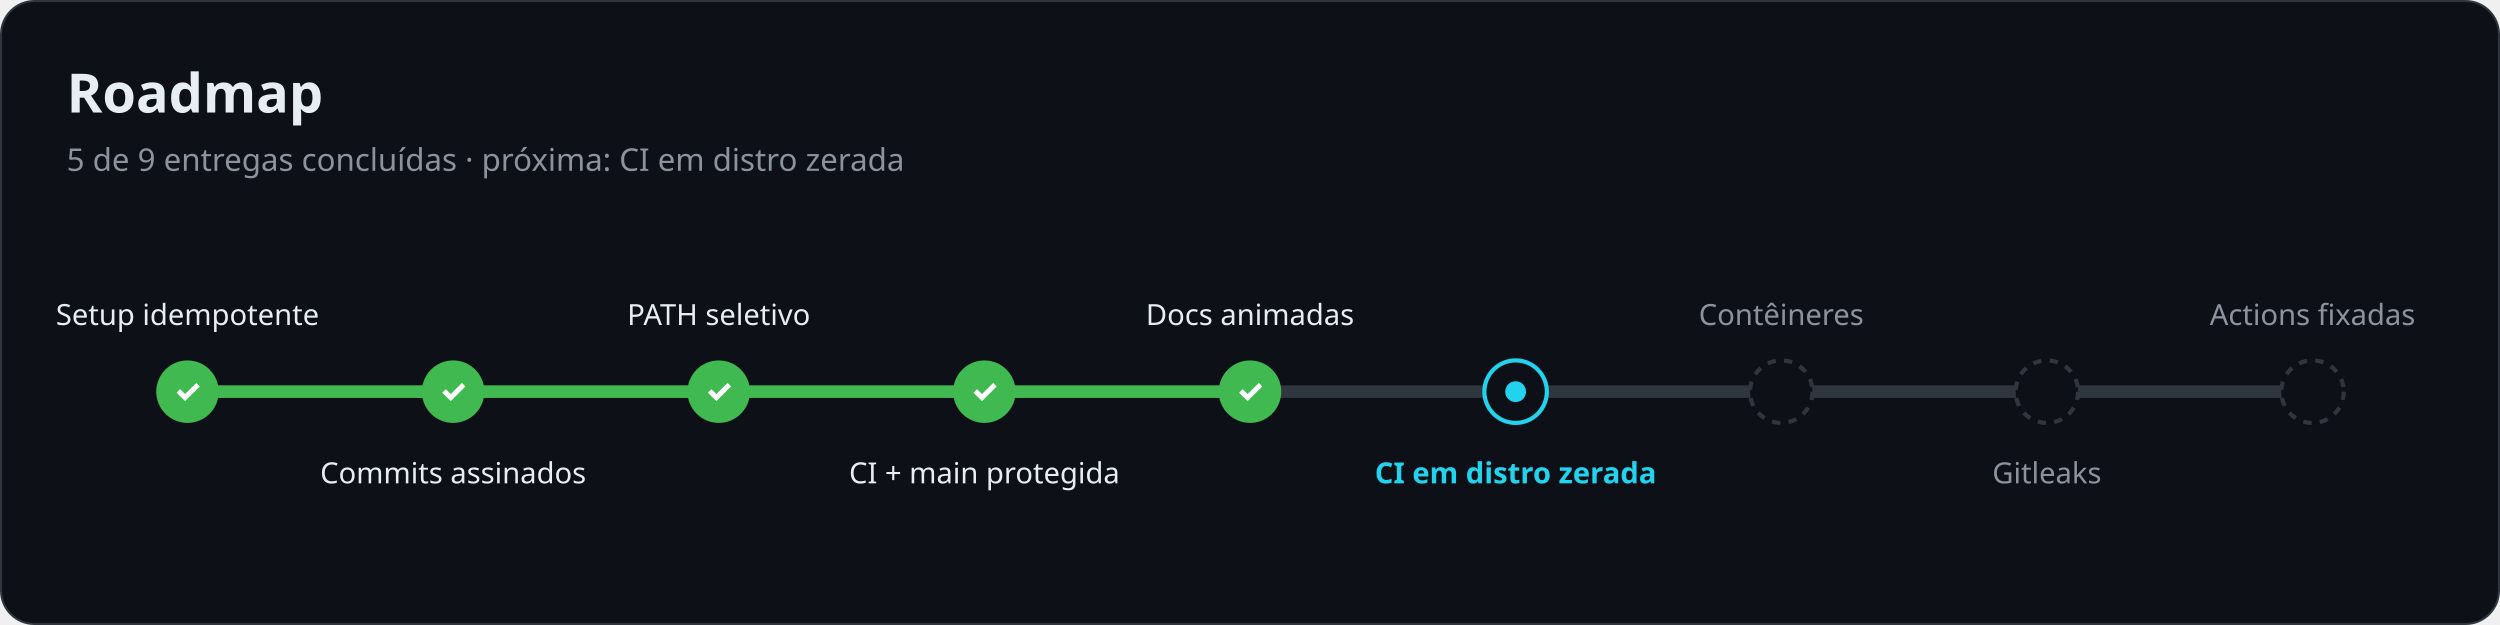
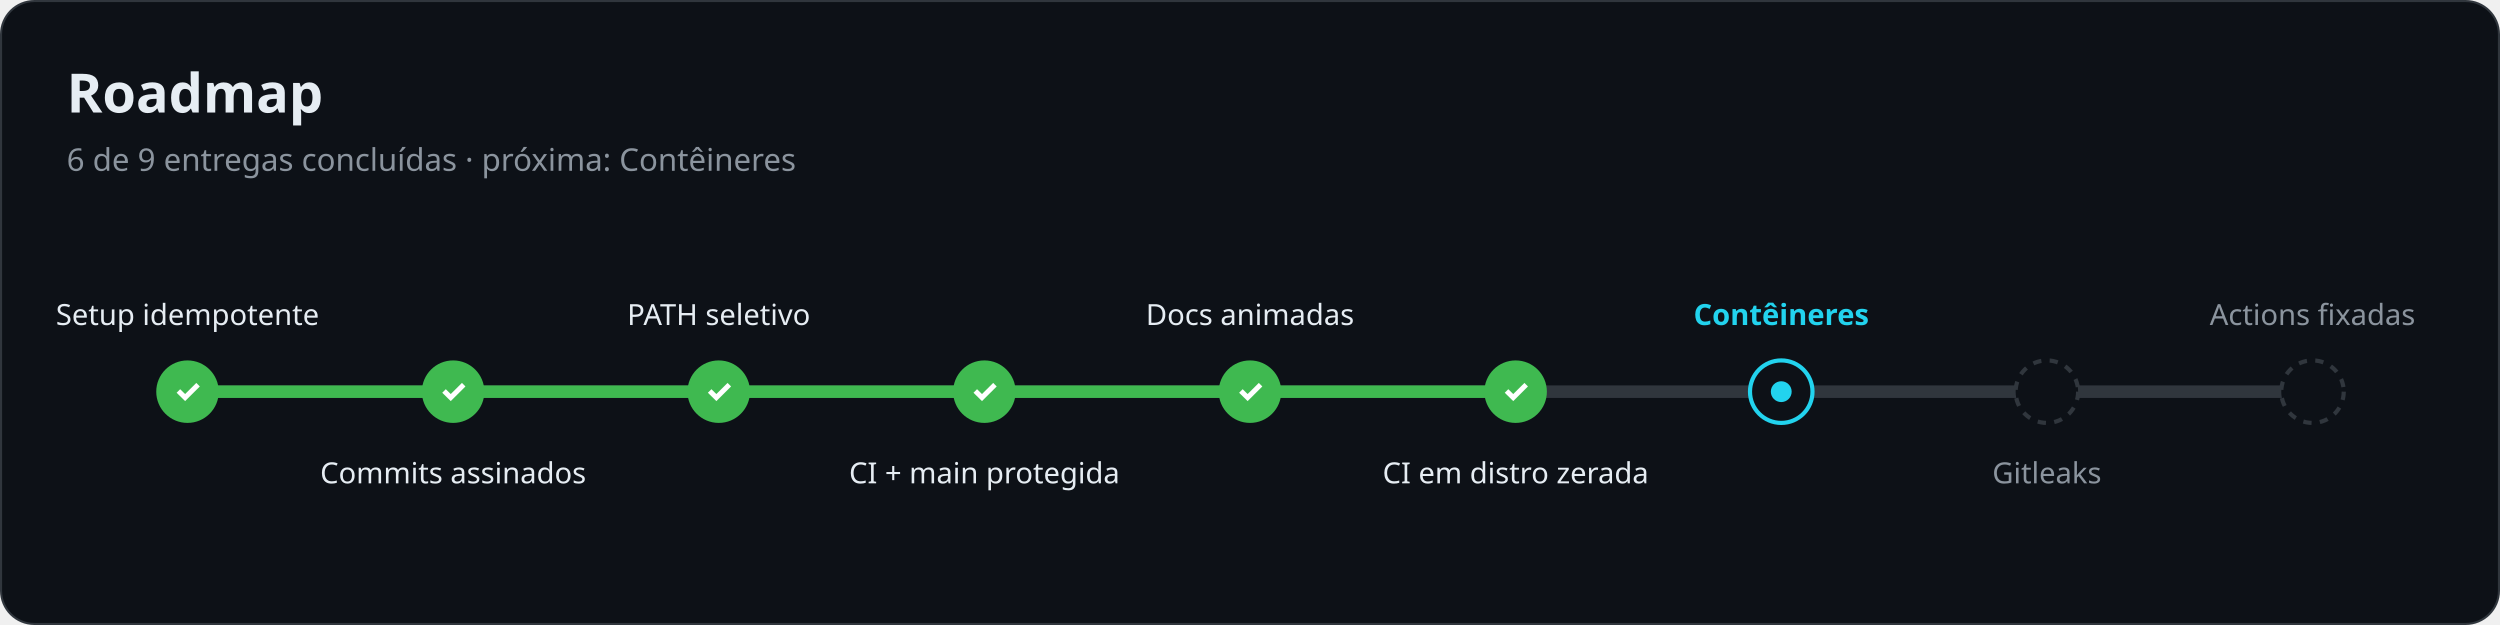
<svg xmlns="http://www.w3.org/2000/svg" width="1200" height="300" viewBox="0 0 1200 300" role="img" aria-labelledby="title desc">
  <style>text { font-family: -apple-system, BlinkMacSystemFont, 'Segoe UI', 'Noto Sans', Helvetica, Arial, sans-serif; } .title { font-size: 26px; font-weight: 800; fill: #e6edf3; } .sub { font-size: 15px; fill: #8b949e; } .mono { font-family: ui-monospace, SFMono-Regular, 'Cascadia Code', Consolas, 'DejaVu Sans Mono', 'Liberation Mono', monospace; }  .label { font-size: 14px; fill: #8b949e; } .label.done { fill: #e6edf3; } .label.next { fill: #22d3ee; font-weight: 700; } .check { font-size: 15px; font-weight: 800; fill: #ffffff; } .rfill { transform-box: fill-box; transform-origin: left center; animation: grow 1.4s 0.3s linear both; } @keyframes grow { from { transform: scaleX(0); } to { transform: scaleX(1); } } .pop { transform-box: fill-box; transform-origin: center; animation: pop 0.45s cubic-bezier(.3,1.6,.5,1) both; } @keyframes pop { from { opacity: 0; transform: scale(0.4); } to { opacity: 1; transform: scale(1); } } .fade { animation: fade 0.5s ease-out both; } @keyframes fade { from { opacity: 0; } to { opacity: 1; } } .ring { fill: none; stroke: #22d3ee; stroke-width: 2; opacity: 0; transform-box: fill-box; transform-origin: center; animation: ring 2s 2.2s ease-out infinite; } @keyframes ring { 0% { transform: scale(0.9); opacity: 0.7; } 100% { transform: scale(2); opacity: 0; } } @media (prefers-reduced-motion: reduce) { * { animation: none !important; } }</style>
  <rect x="0.5" y="0.5" width="1199" height="299" rx="16" fill="#0d1117" stroke="#30363d" />
  <text x="32" y="54" class="title">Roadmap</text>
-   <text x="32" y="82" class="sub">5 de 9 entregas concluídas · próxima: CI em distro zerada</text>
+   <text x="32" y="82" class="sub">6 de 9 entregas concluídas · próxima: Contêineres</text>
  <rect x="90" y="185" width="1020" height="6" rx="3" fill="#30363d" />
-   <rect class="rfill" x="90" y="185" width="510.0" height="6" rx="3" fill="#3fb950" />
+   <rect class="rfill" x="90" y="185" width="637.5" height="6" rx="3" fill="#3fb950" />
  <g class="pop" style="animation-delay:0.30s">
    <circle cx="90.0" cy="188" r="15" fill="#3fb950" />
    <text x="90.0" y="193" text-anchor="middle" class="check">✓</text>
  </g>
  <text x="90.0" y="156" text-anchor="middle" class="label done fade" style="animation-delay:0.30s">Setup idempotente</text>
-   <g class="pop" style="animation-delay:0.65s">
+   <g class="pop" style="animation-delay:0.58s">
    <circle cx="217.5" cy="188" r="15" fill="#3fb950" />
    <text x="217.5" y="193" text-anchor="middle" class="check">✓</text>
  </g>
-   <text x="217.5" y="232" text-anchor="middle" class="label done fade" style="animation-delay:0.65s">Commits assinados</text>
-   <g class="pop" style="animation-delay:1.00s">
+   <text x="217.5" y="232" text-anchor="middle" class="label done fade" style="animation-delay:0.58s">Commits assinados</text>
+   <g class="pop" style="animation-delay:0.86s">
    <circle cx="345.0" cy="188" r="15" fill="#3fb950" />
    <text x="345.0" y="193" text-anchor="middle" class="check">✓</text>
  </g>
-   <text x="345.0" y="156" text-anchor="middle" class="label done fade" style="animation-delay:1.00s">PATH seletivo</text>
-   <g class="pop" style="animation-delay:1.35s">
+   <text x="345.0" y="156" text-anchor="middle" class="label done fade" style="animation-delay:0.86s">PATH seletivo</text>
+   <g class="pop" style="animation-delay:1.14s">
    <circle cx="472.5" cy="188" r="15" fill="#3fb950" />
    <text x="472.5" y="193" text-anchor="middle" class="check">✓</text>
  </g>
-   <text x="472.5" y="232" text-anchor="middle" class="label done fade" style="animation-delay:1.35s">CI + main protegida</text>
-   <g class="pop" style="animation-delay:1.70s">
+   <text x="472.5" y="232" text-anchor="middle" class="label done fade" style="animation-delay:1.14s">CI + main protegida</text>
+   <g class="pop" style="animation-delay:1.42s">
    <circle cx="600.0" cy="188" r="15" fill="#3fb950" />
    <text x="600.0" y="193" text-anchor="middle" class="check">✓</text>
  </g>
-   <text x="600.0" y="156" text-anchor="middle" class="label done fade" style="animation-delay:1.70s">Docs animadas</text>
+   <text x="600.0" y="156" text-anchor="middle" class="label done fade" style="animation-delay:1.42s">Docs animadas</text>
+   <g class="pop" style="animation-delay:1.70s">
+     <circle cx="727.5" cy="188" r="15" fill="#3fb950" />
+     <text x="727.5" y="193" text-anchor="middle" class="check">✓</text>
+   </g>
+   <text x="727.5" y="232" text-anchor="middle" class="label done fade" style="animation-delay:1.70s">CI em distro zerada</text>
  <g class="pop" style="animation-delay:1.90s">
-     <circle class="ring" cx="727.5" cy="188" r="15" />
-     <circle cx="727.5" cy="188" r="15" fill="#0d1117" stroke="#22d3ee" stroke-width="2" />
-     <circle cx="727.5" cy="188" r="5" fill="#22d3ee" />
+     <circle class="ring" cx="855.0" cy="188" r="15" />
+     <circle cx="855.0" cy="188" r="15" fill="#0d1117" stroke="#22d3ee" stroke-width="2" />
+     <circle cx="855.0" cy="188" r="5" fill="#22d3ee" />
  </g>
-   <text x="727.5" y="232" text-anchor="middle" class="label next fade" style="animation-delay:1.90s">CI em distro zerada</text>
+   <text x="855.0" y="156" text-anchor="middle" class="label next fade" style="animation-delay:1.90s">Contêineres</text>
  <g class="pop" style="animation-delay:2.02s">
-     <circle cx="855.0" cy="188" r="15" fill="#0d1117" stroke="#30363d" stroke-width="2" stroke-dasharray="4 4" />
-   </g>
-   <text x="855.0" y="156" text-anchor="middle" class="label todo fade" style="animation-delay:2.02s">Contêineres</text>
-   <g class="pop" style="animation-delay:2.14s">
    <circle cx="982.5" cy="188" r="15" fill="#0d1117" stroke="#30363d" stroke-width="2" stroke-dasharray="4 4" />
  </g>
-   <text x="982.5" y="232" text-anchor="middle" class="label todo fade" style="animation-delay:2.14s">Gitleaks</text>
-   <g class="pop" style="animation-delay:2.26s">
+   <text x="982.5" y="232" text-anchor="middle" class="label todo fade" style="animation-delay:2.02s">Gitleaks</text>
+   <g class="pop" style="animation-delay:2.14s">
    <circle cx="1110.0" cy="188" r="15" fill="#0d1117" stroke="#30363d" stroke-width="2" stroke-dasharray="4 4" />
  </g>
-   <text x="1110.0" y="156" text-anchor="middle" class="label todo fade" style="animation-delay:2.26s">Actions fixadas</text>
+   <text x="1110.0" y="156" text-anchor="middle" class="label todo fade" style="animation-delay:2.14s">Actions fixadas</text>
</svg>
